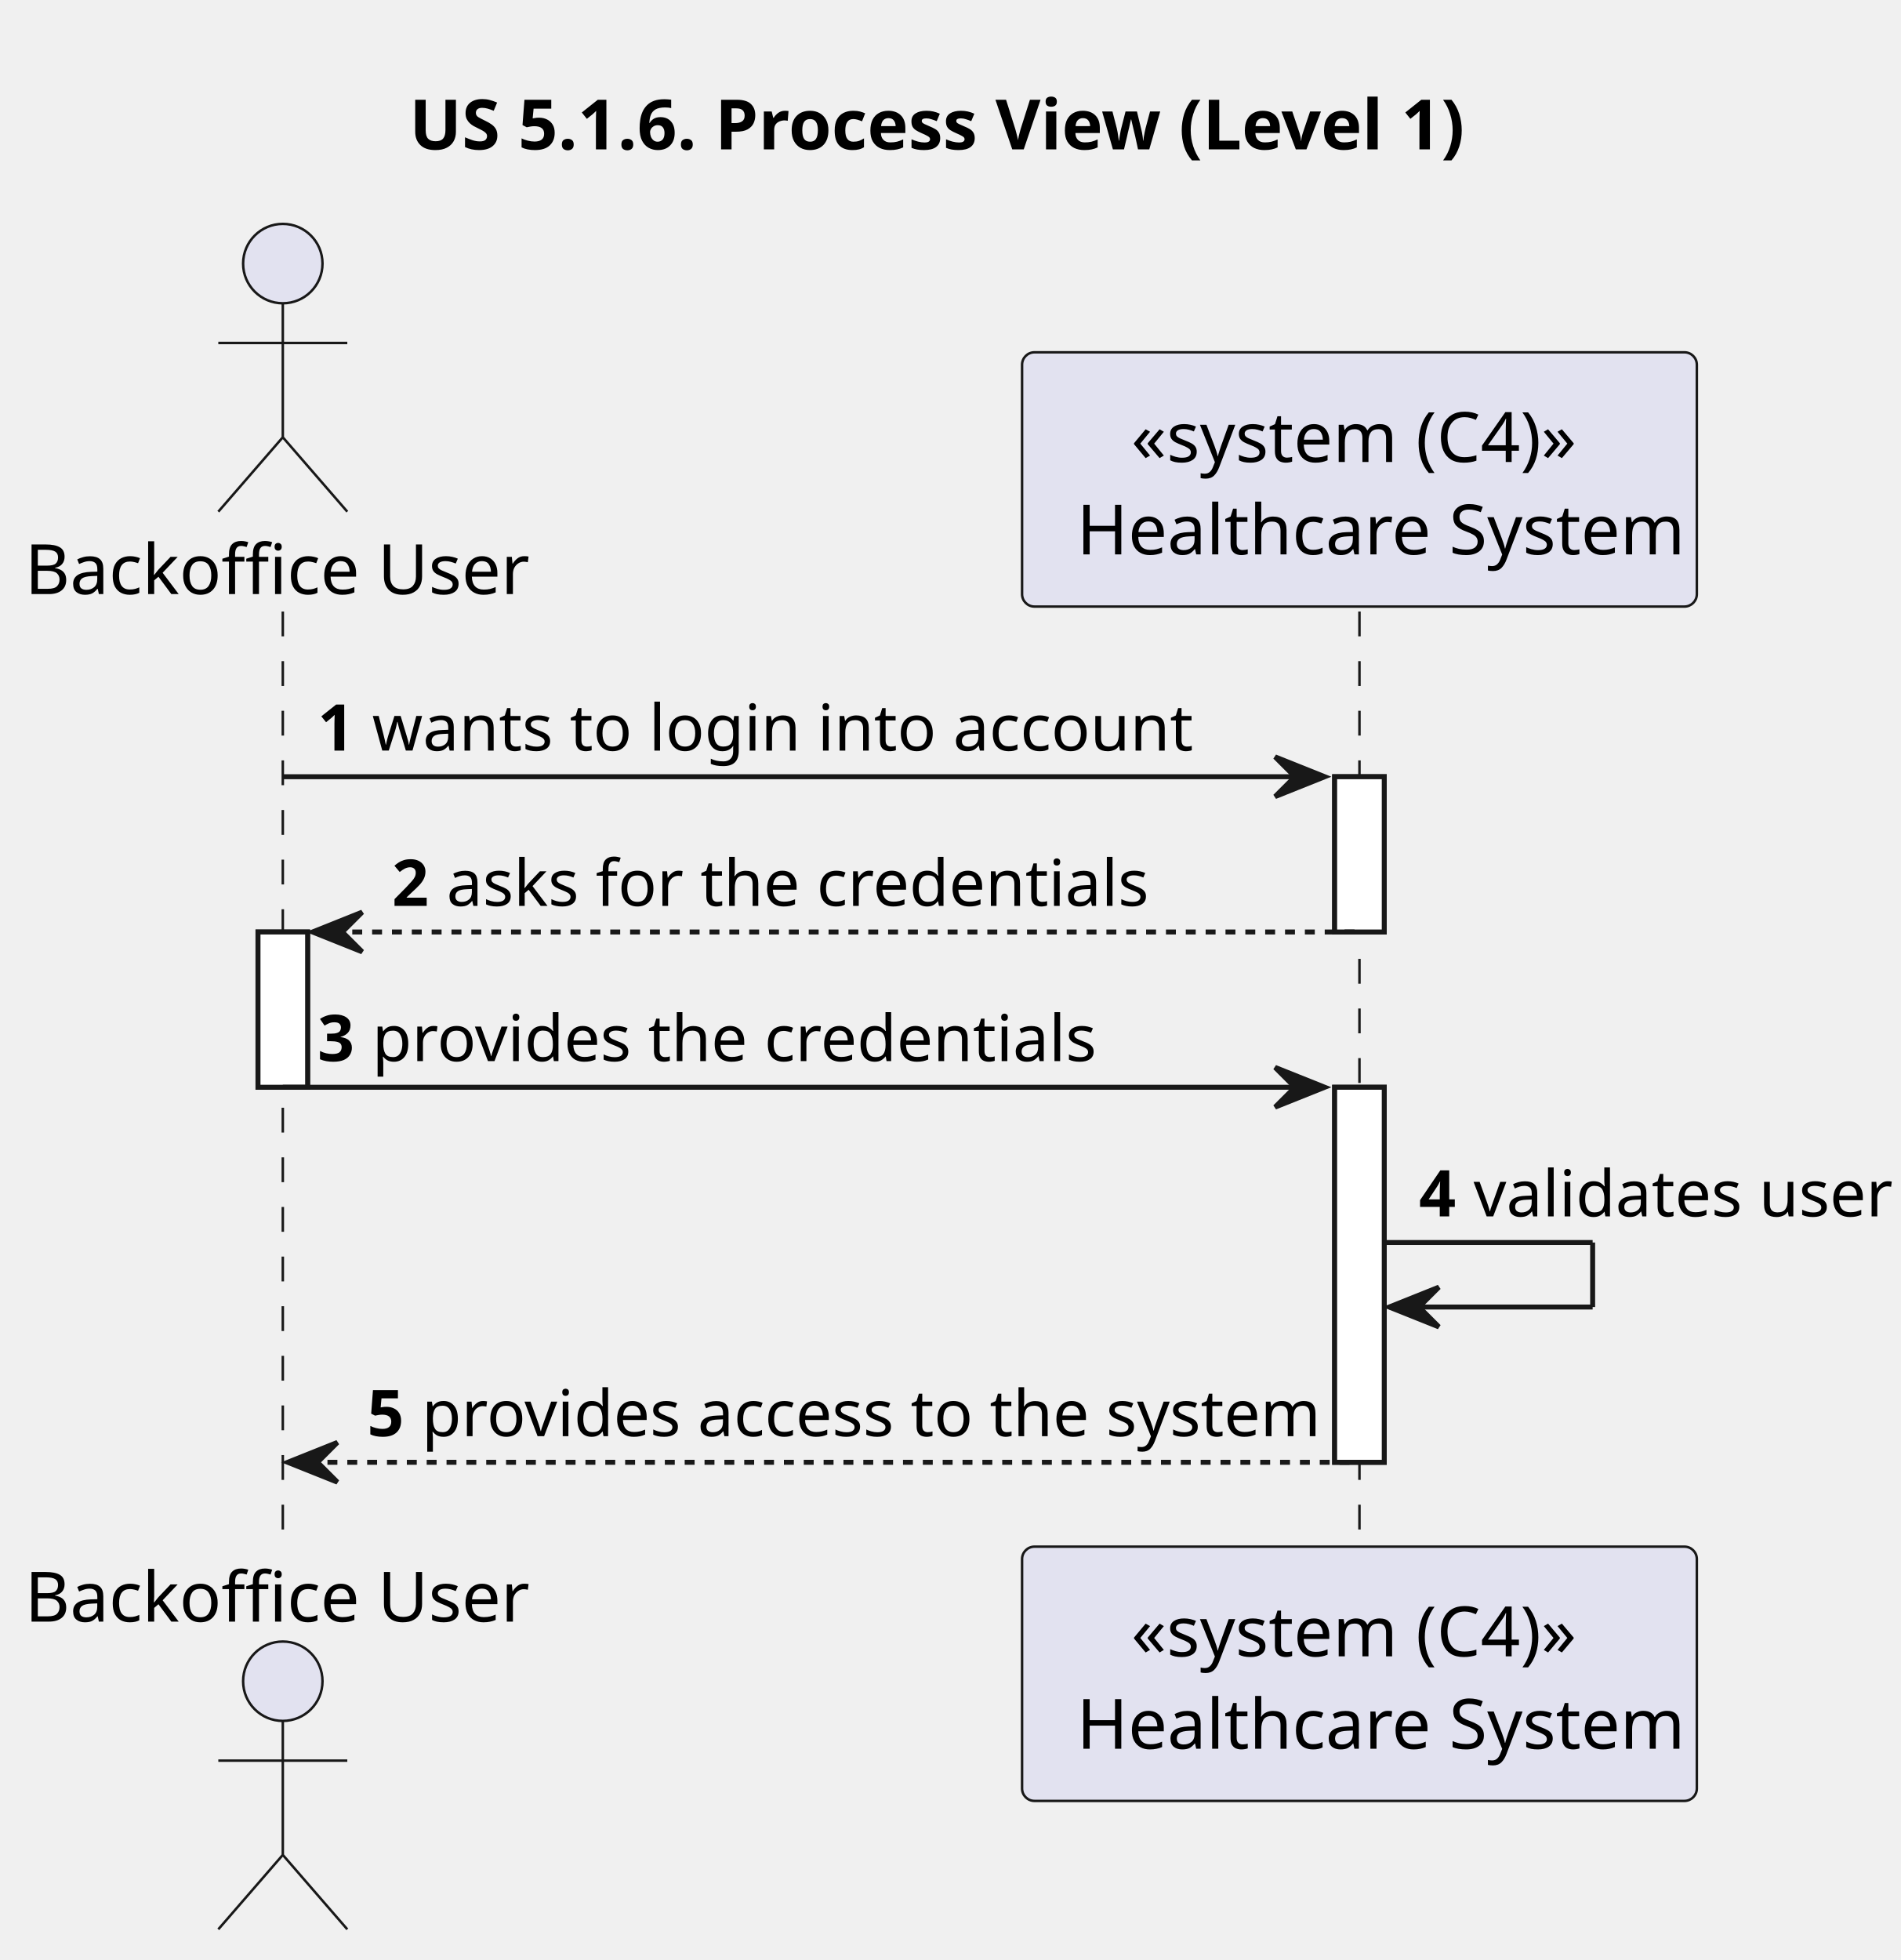
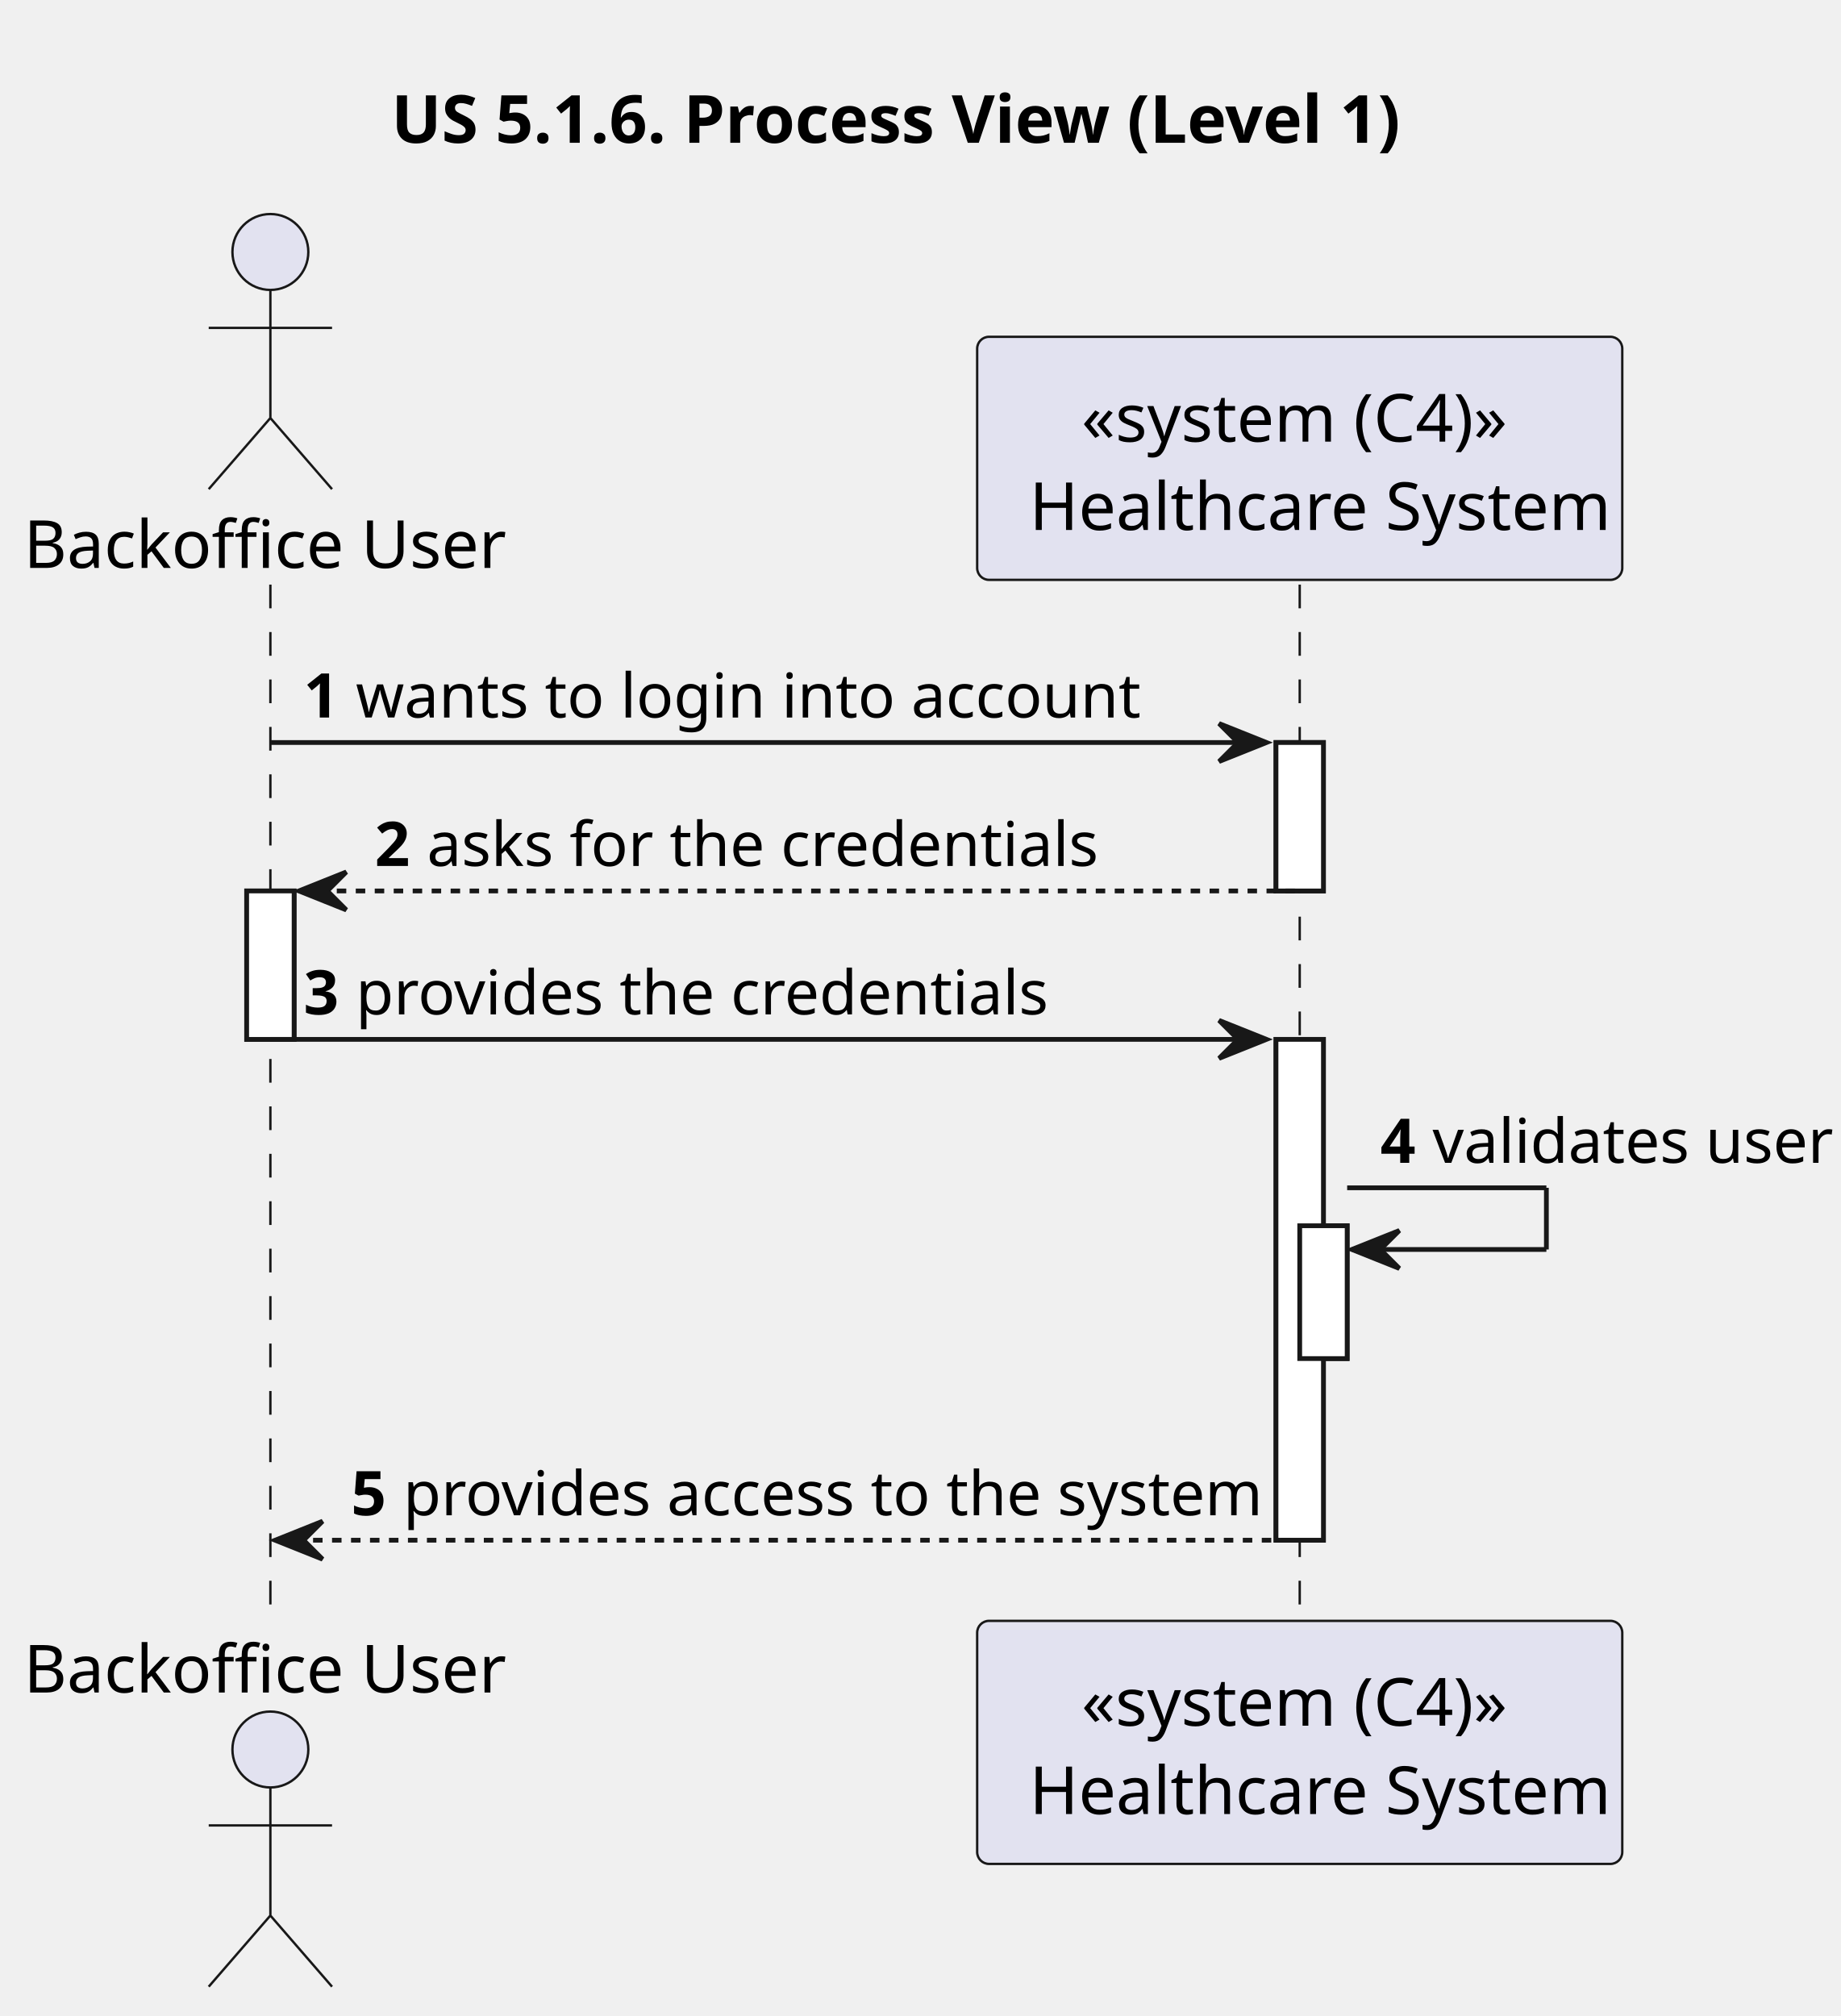
- <svg xmlns="http://www.w3.org/2000/svg" contentStyleType="text/css" height="395px" preserveAspectRatio="none" style="width:383px;height:395px;background:#FFFFFF;" version="1.1" viewBox="0 0 383 395" width="383px" zoomAndPan="magnify">
+ <svg xmlns="http://www.w3.org/2000/svg" contentStyleType="text/css" height="425px" preserveAspectRatio="none" style="width:388px;height:425px;background:#FFFFFF;" version="1.1" viewBox="0 0 388 425" width="388px" zoomAndPan="magnify">
  <defs />
  <g>
    <text fill="#000000" font-family="sans-serif" font-size="14" font-weight="bold" lengthAdjust="spacing" textLength="222" x="82.5" y="30.107">US 5.1.6. Process View (Level 1)</text>
    <rect fill="#FFFFFF" height="31.291" style="stroke:#181818;stroke-width:1.0;" width="10" x="52" y="187.824" />
    <rect fill="#FFFFFF" height="31.291" style="stroke:#181818;stroke-width:1.0;" width="10" x="269" y="156.533" />
-     <rect fill="#FFFFFF" height="75.582" style="stroke:#181818;stroke-width:1.0;" width="10" x="269" y="219.115" />
-     <line style="stroke:#181818;stroke-width:0.5;stroke-dasharray:5.0,5.0;" x1="57" x2="57" y1="123.242" y2="312.697" />
-     <line style="stroke:#181818;stroke-width:0.5;stroke-dasharray:5.0,5.0;" x1="274" x2="274" y1="123.242" y2="312.697" />
+     <rect fill="#FFFFFF" height="105.582" style="stroke:#181818;stroke-width:1.0;" width="10" x="269" y="219.115" />
+     <rect fill="#FFFFFF" height="28" style="stroke:#181818;stroke-width:1.0;" width="10" x="274" y="258.406" />
+     <line style="stroke:#181818;stroke-width:0.5;stroke-dasharray:5.0,5.0;" x1="57" x2="57" y1="123.242" y2="342.697" />
+     <line style="stroke:#181818;stroke-width:0.5;stroke-dasharray:5.0,5.0;" x1="274" x2="274" y1="123.242" y2="342.697" />
    <text fill="#000000" font-family="sans-serif" font-size="14" lengthAdjust="spacing" textLength="98" x="5" y="119.728">Backoffice User</text>
    <ellipse cx="57" cy="53.121" fill="#E2E2F0" rx="8" ry="8" style="stroke:#181818;stroke-width:0.5;" />
    <path d="M57,61.121 L57,88.121 M44,69.121 L70,69.121 M57,88.121 L44,103.121 M57,88.121 L70,103.121 " fill="none" style="stroke:#181818;stroke-width:0.5;" />
-     <text fill="#000000" font-family="sans-serif" font-size="14" lengthAdjust="spacing" textLength="98" x="5" y="326.805">Backoffice User</text>
-     <ellipse cx="57" cy="338.818" fill="#E2E2F0" rx="8" ry="8" style="stroke:#181818;stroke-width:0.5;" />
-     <path d="M57,346.818 L57,373.818 M44,354.818 L70,354.818 M57,373.818 L44,388.818 M57,373.818 L70,388.818 " fill="none" style="stroke:#181818;stroke-width:0.5;" />
+     <text fill="#000000" font-family="sans-serif" font-size="14" lengthAdjust="spacing" textLength="98" x="5" y="356.805">Backoffice User</text>
+     <ellipse cx="57" cy="368.818" fill="#E2E2F0" rx="8" ry="8" style="stroke:#181818;stroke-width:0.5;" />
+     <path d="M57,376.818 L57,403.818 M44,384.818 L70,384.818 M57,403.818 L44,418.818 M57,403.818 L70,418.818 " fill="none" style="stroke:#181818;stroke-width:0.5;" />
    <rect fill="#E2E2F0" height="51.242" rx="2.5" ry="2.5" style="stroke:#181818;stroke-width:0.5;" width="136" x="206" y="71" />
    <text fill="#000000" font-family="sans-serif" font-size="14" lengthAdjust="spacing" textLength="92" x="228" y="93.107">«system (C4)»</text>
    <text fill="#000000" font-family="sans-serif" font-size="14" lengthAdjust="spacing" textLength="118" x="217" y="111.728">Healthcare System</text>
-     <rect fill="#E2E2F0" height="51.242" rx="2.5" ry="2.5" style="stroke:#181818;stroke-width:0.5;" width="136" x="206" y="311.697" />
-     <text fill="#000000" font-family="sans-serif" font-size="14" lengthAdjust="spacing" textLength="92" x="228" y="333.805">«system (C4)»</text>
-     <text fill="#000000" font-family="sans-serif" font-size="14" lengthAdjust="spacing" textLength="118" x="217" y="352.426">Healthcare System</text>
+     <rect fill="#E2E2F0" height="51.242" rx="2.5" ry="2.5" style="stroke:#181818;stroke-width:0.5;" width="136" x="206" y="341.697" />
+     <text fill="#000000" font-family="sans-serif" font-size="14" lengthAdjust="spacing" textLength="92" x="228" y="363.805">«system (C4)»</text>
+     <text fill="#000000" font-family="sans-serif" font-size="14" lengthAdjust="spacing" textLength="118" x="217" y="382.426">Healthcare System</text>
    <rect fill="#FFFFFF" height="31.291" style="stroke:#181818;stroke-width:1.0;" width="10" x="52" y="187.824" />
    <rect fill="#FFFFFF" height="31.291" style="stroke:#181818;stroke-width:1.0;" width="10" x="269" y="156.533" />
-     <rect fill="#FFFFFF" height="75.582" style="stroke:#181818;stroke-width:1.0;" width="10" x="269" y="219.115" />
+     <rect fill="#FFFFFF" height="105.582" style="stroke:#181818;stroke-width:1.0;" width="10" x="269" y="219.115" />
+     <rect fill="#FFFFFF" height="28" style="stroke:#181818;stroke-width:1.0;" width="10" x="274" y="258.406" />
    <polygon fill="#181818" points="257,152.533,267,156.533,257,160.533,261,156.533" style="stroke:#181818;stroke-width:1.0;" />
    <line style="stroke:#181818;stroke-width:1.0;" x1="57" x2="263" y1="156.533" y2="156.533" />
    <text fill="#000000" font-family="sans-serif" font-size="13" font-weight="bold" lengthAdjust="spacing" textLength="7" x="64" y="151.27">1</text>
    <text fill="#000000" font-family="sans-serif" font-size="13" lengthAdjust="spacing" textLength="155" x="75" y="151.27">wants to login into account</text>
    <polygon fill="#181818" points="73,183.824,63,187.824,73,191.824,69,187.824" style="stroke:#181818;stroke-width:1.0;" />
    <line style="stroke:#181818;stroke-width:1.0;stroke-dasharray:2.0,2.0;" x1="67" x2="273" y1="187.824" y2="187.824" />
    <text fill="#000000" font-family="sans-serif" font-size="13" font-weight="bold" lengthAdjust="spacing" textLength="7" x="79" y="182.561">2</text>
    <text fill="#000000" font-family="sans-serif" font-size="13" lengthAdjust="spacing" textLength="135" x="90" y="182.561">asks for the credentials</text>
    <polygon fill="#181818" points="257,215.115,267,219.115,257,223.115,261,219.115" style="stroke:#181818;stroke-width:1.0;" />
    <line style="stroke:#181818;stroke-width:1.0;" x1="57" x2="263" y1="219.115" y2="219.115" />
    <text fill="#000000" font-family="sans-serif" font-size="13" font-weight="bold" lengthAdjust="spacing" textLength="7" x="64" y="213.852">3</text>
    <text fill="#000000" font-family="sans-serif" font-size="13" lengthAdjust="spacing" textLength="136" x="75" y="213.852">provides the credentials</text>
-     <line style="stroke:#181818;stroke-width:1.0;" x1="279" x2="321" y1="250.406" y2="250.406" />
-     <line style="stroke:#181818;stroke-width:1.0;" x1="321" x2="321" y1="250.406" y2="263.406" />
-     <line style="stroke:#181818;stroke-width:1.0;" x1="280" x2="321" y1="263.406" y2="263.406" />
-     <polygon fill="#181818" points="290,259.406,280,263.406,290,267.406,286,263.406" style="stroke:#181818;stroke-width:1.0;" />
-     <text fill="#000000" font-family="sans-serif" font-size="13" font-weight="bold" lengthAdjust="spacing" textLength="7" x="286" y="245.144">4</text>
-     <text fill="#000000" font-family="sans-serif" font-size="13" lengthAdjust="spacing" textLength="79" x="297" y="245.144">validates user</text>
-     <polygon fill="#181818" points="68,290.697,58,294.697,68,298.697,64,294.697" style="stroke:#181818;stroke-width:1.0;" />
-     <line style="stroke:#181818;stroke-width:1.0;stroke-dasharray:2.0,2.0;" x1="62" x2="273" y1="294.697" y2="294.697" />
-     <text fill="#000000" font-family="sans-serif" font-size="13" font-weight="bold" lengthAdjust="spacing" textLength="7" x="74" y="289.435">5</text>
-     <text fill="#000000" font-family="sans-serif" font-size="13" lengthAdjust="spacing" textLength="177" x="85" y="289.435">provides access to the system</text>
+     <line style="stroke:#181818;stroke-width:1.0;" x1="284" x2="326" y1="250.406" y2="250.406" />
+     <line style="stroke:#181818;stroke-width:1.0;" x1="326" x2="326" y1="250.406" y2="263.406" />
+     <line style="stroke:#181818;stroke-width:1.0;" x1="285" x2="326" y1="263.406" y2="263.406" />
+     <polygon fill="#181818" points="295,259.406,285,263.406,295,267.406,291,263.406" style="stroke:#181818;stroke-width:1.0;" />
+     <text fill="#000000" font-family="sans-serif" font-size="13" font-weight="bold" lengthAdjust="spacing" textLength="7" x="291" y="245.144">4</text>
+     <text fill="#000000" font-family="sans-serif" font-size="13" lengthAdjust="spacing" textLength="79" x="302" y="245.144">validates user</text>
+     <polygon fill="#181818" points="68,320.697,58,324.697,68,328.697,64,324.697" style="stroke:#181818;stroke-width:1.0;" />
+     <line style="stroke:#181818;stroke-width:1.0;stroke-dasharray:2.0,2.0;" x1="62" x2="273" y1="324.697" y2="324.697" />
+     <text fill="#000000" font-family="sans-serif" font-size="13" font-weight="bold" lengthAdjust="spacing" textLength="7" x="74" y="319.435">5</text>
+     <text fill="#000000" font-family="sans-serif" font-size="13" lengthAdjust="spacing" textLength="177" x="85" y="319.435">provides access to the system</text>
  </g>
</svg>
